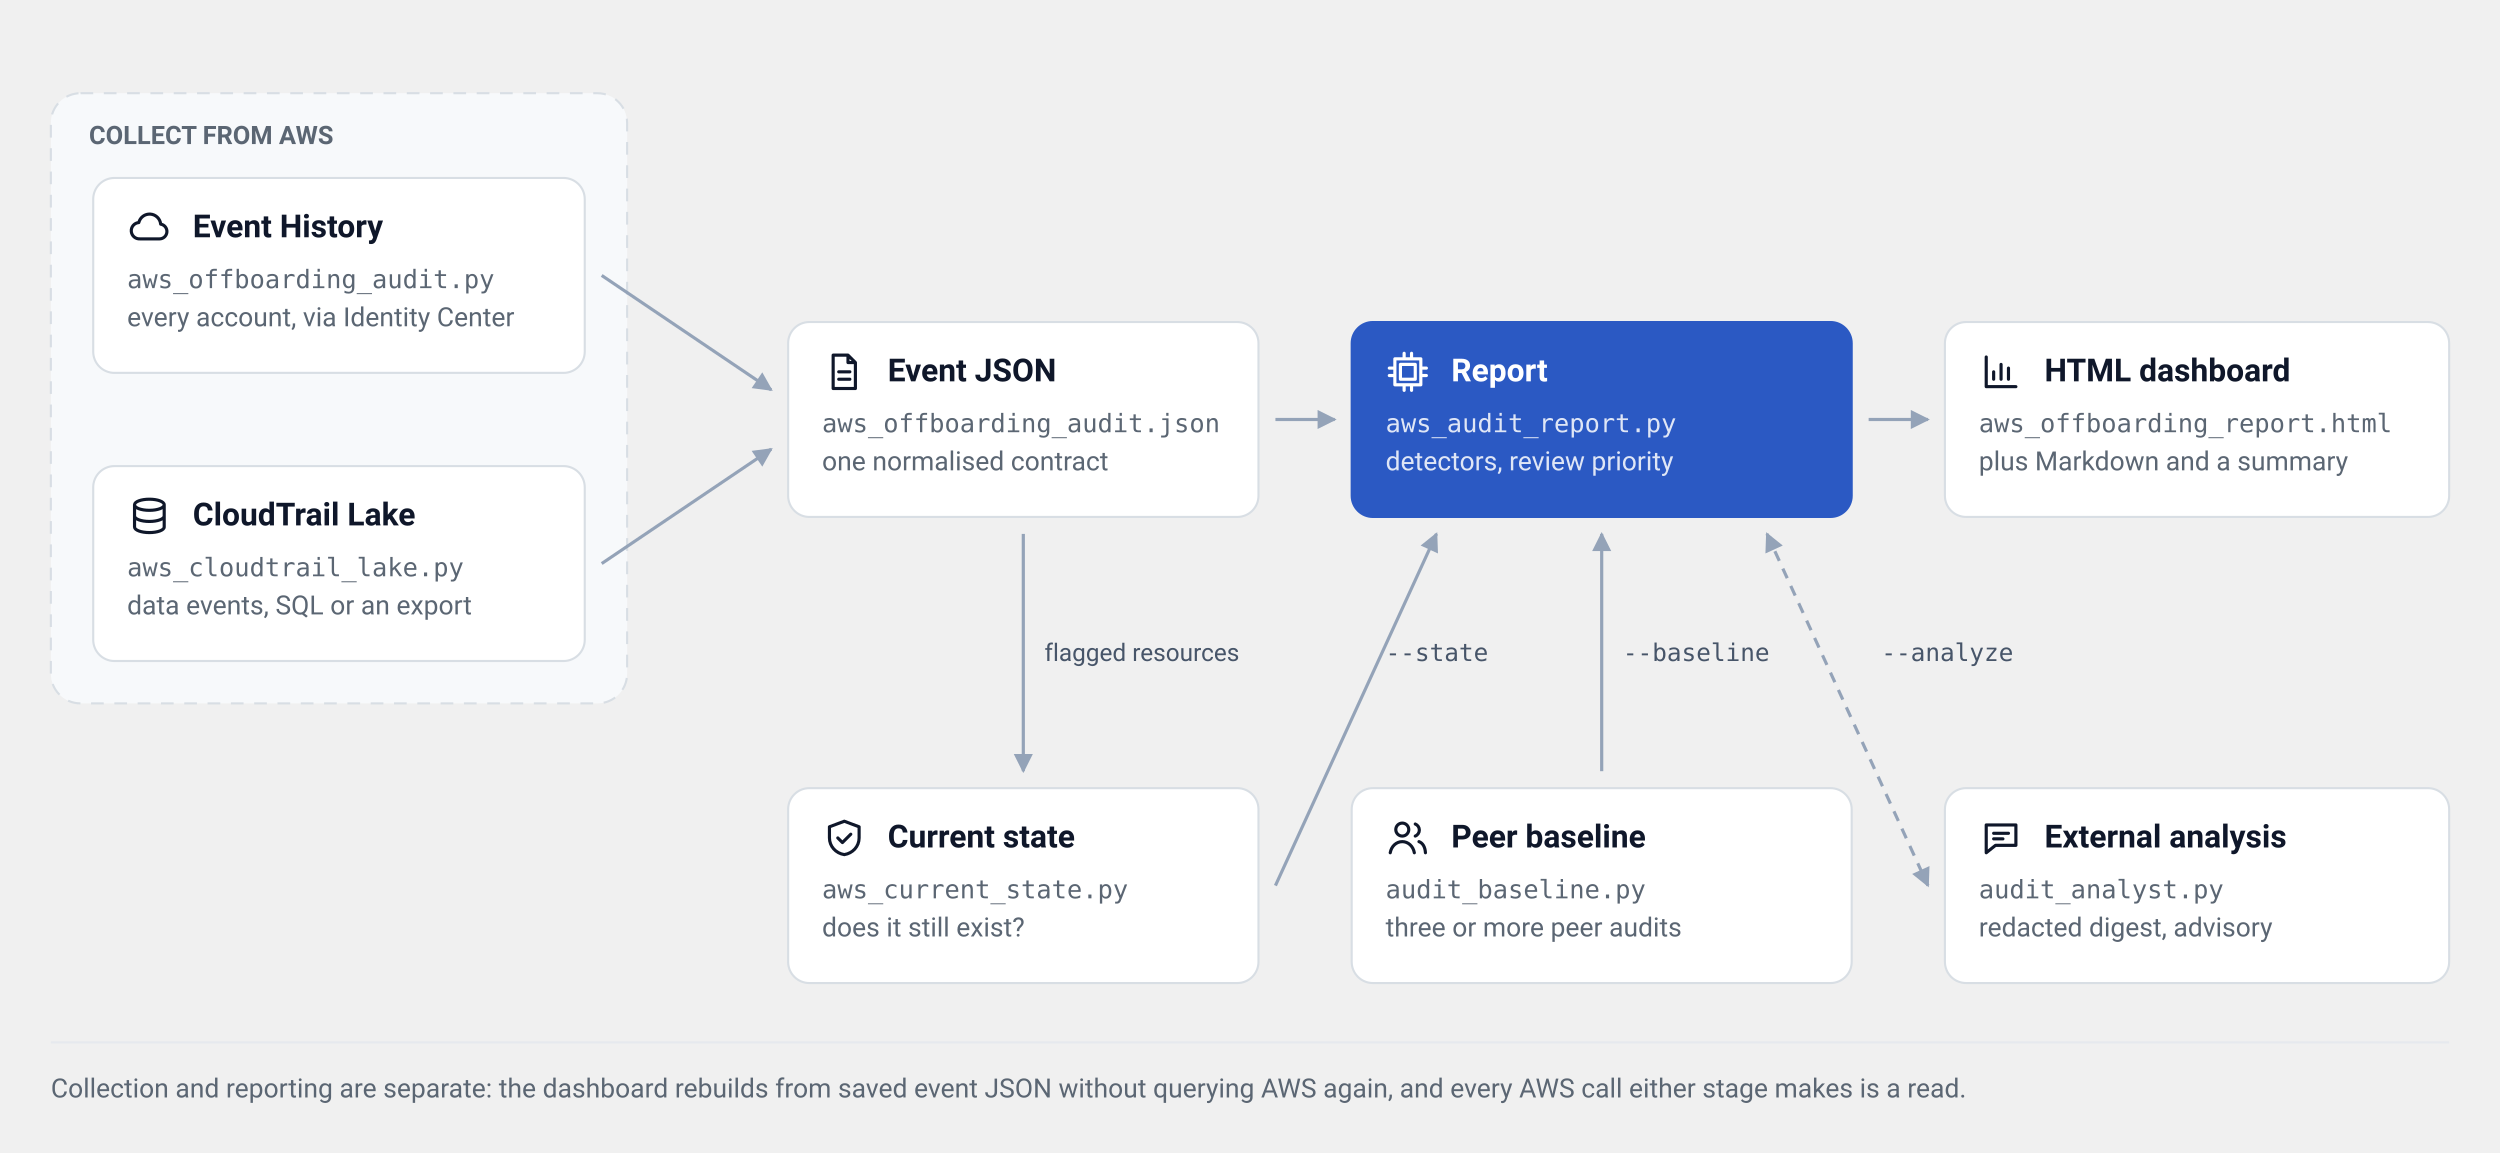
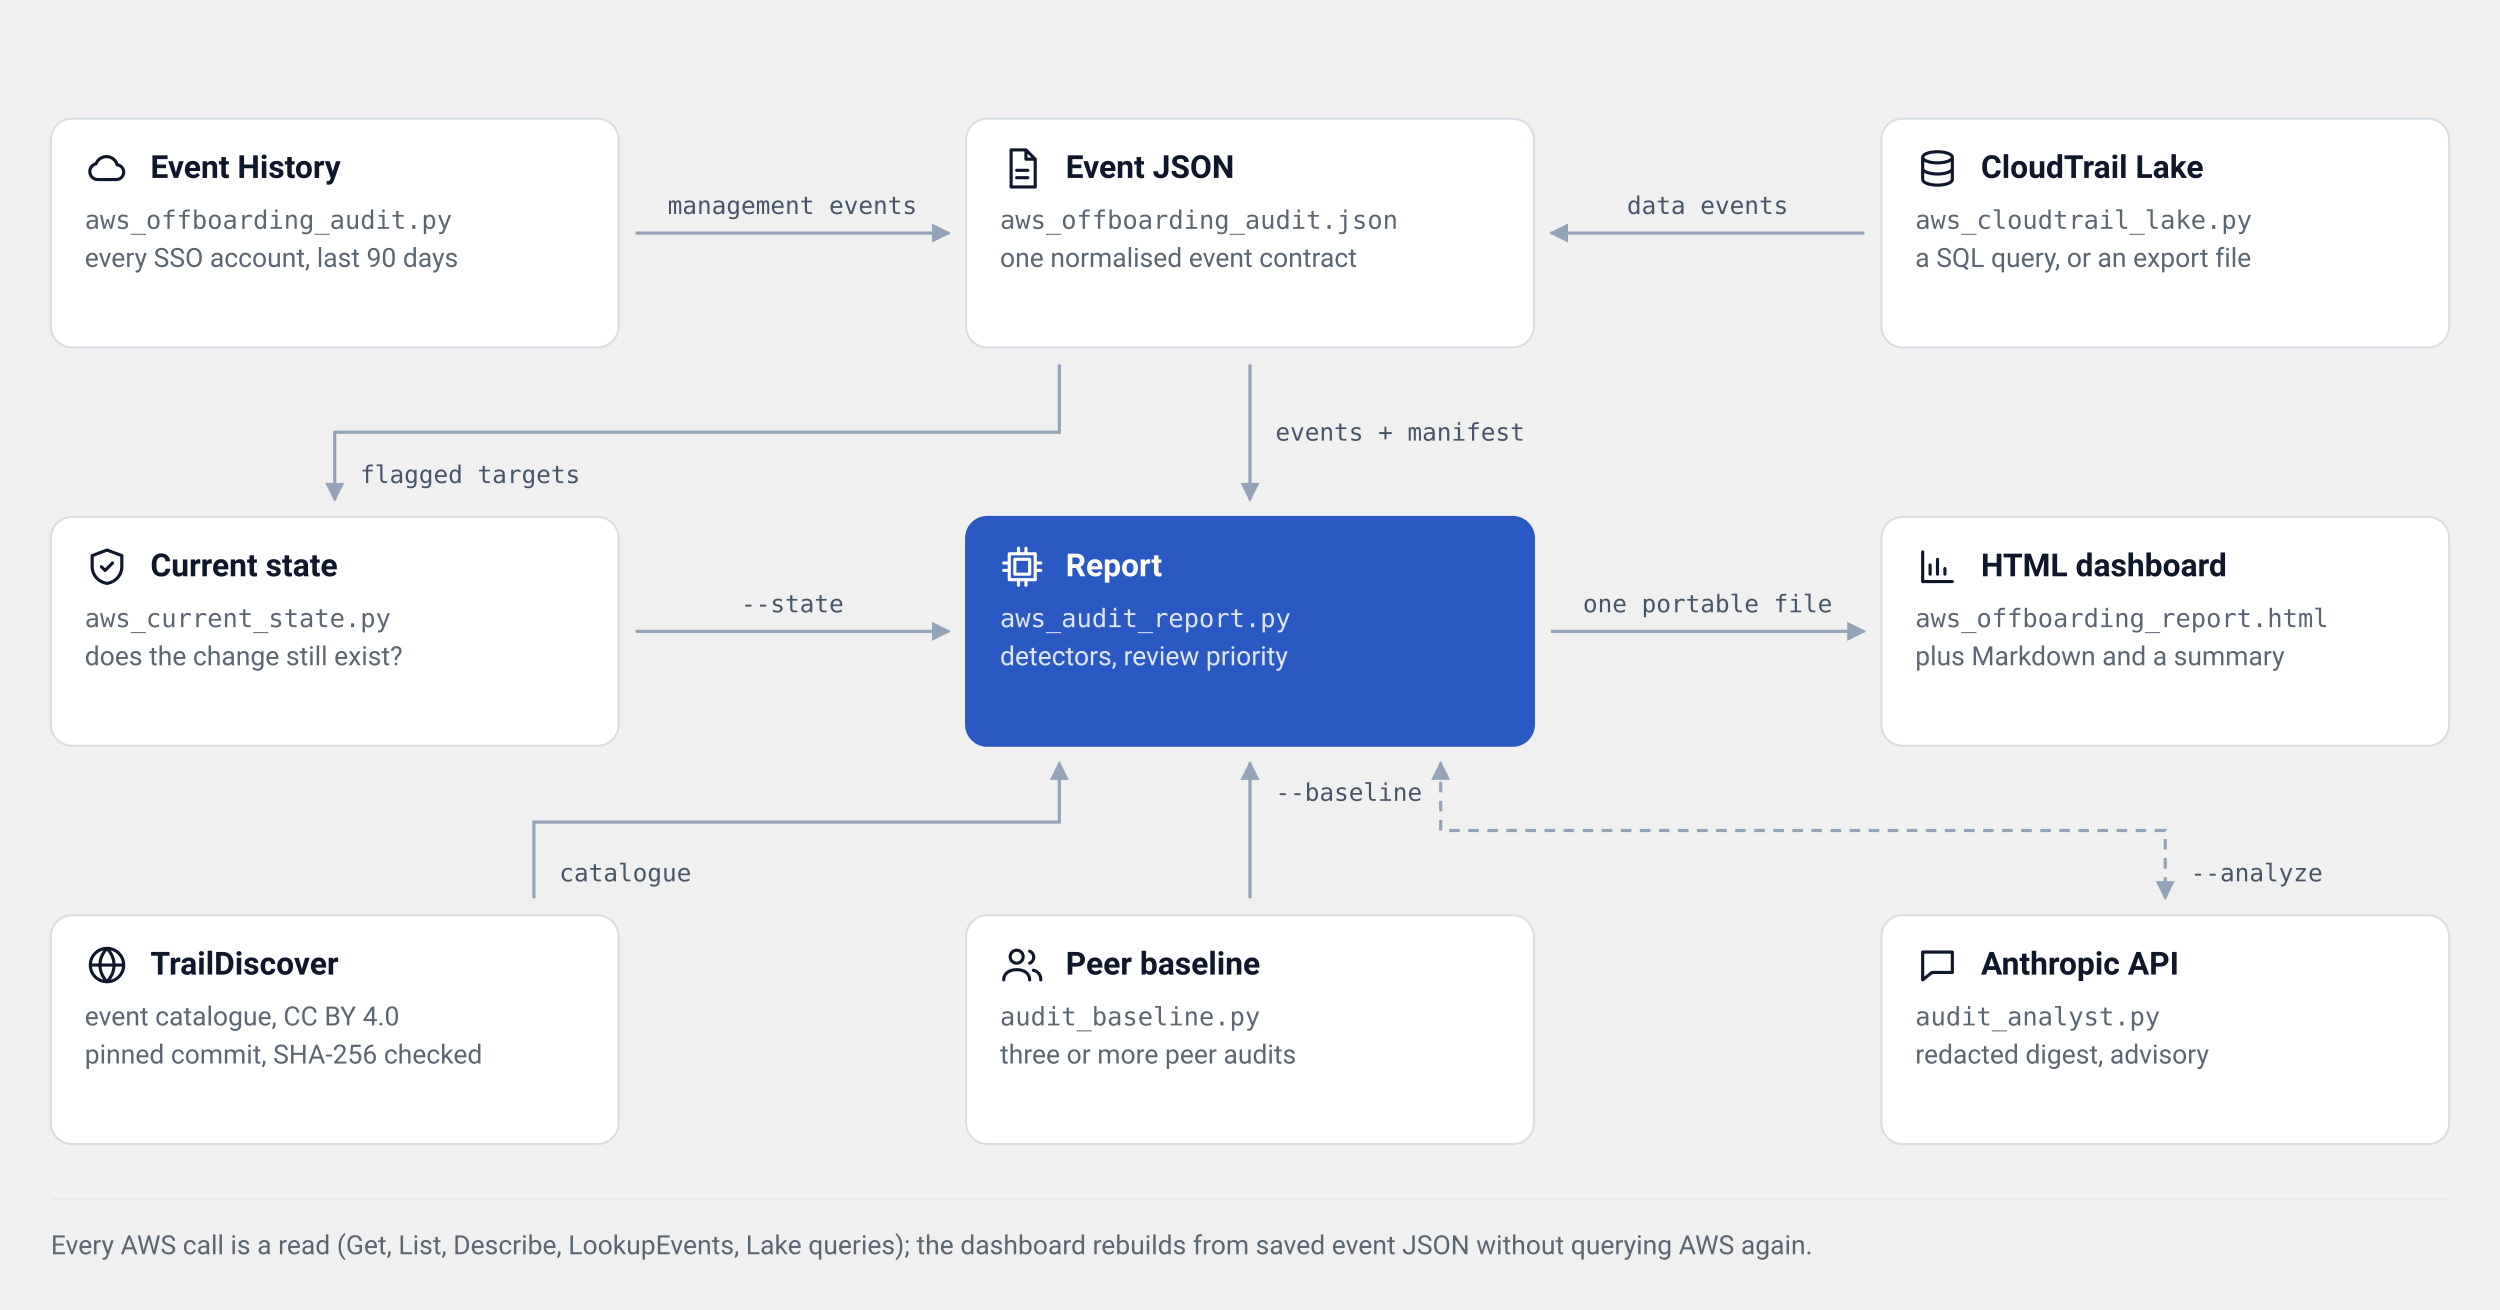
- <svg xmlns="http://www.w3.org/2000/svg" viewBox="0 0 1180 544" width="1180" height="544" role="img" aria-label="The collector reads every account's CloudTrail Event History through IAM Identity Center, and CloudTrail Lake adds data events; both write one event JSON file. The report stage turns it into the HTML dashboard, optionally with current state, a peer baseline and an external analysis.">
+ <svg xmlns="http://www.w3.org/2000/svg" viewBox="0 0 1180 618" width="1180" height="618" role="img" aria-label="Event History and CloudTrail Lake both write one event JSON file. The report reads it, with optional current state, a peer baseline, the pinned TrailDiscover catalogue and an external analysis, and writes the HTML dashboard. Every AWS call is a read.">
  <defs>
    <marker id="a" viewBox="0 0 10 10" refX="9" refY="5" markerWidth="6" markerHeight="6" orient="auto-start-reverse">
      <path d="M0 0 10 5 0 10z" fill="#94a3b8" />
    </marker>
+     <marker id="b" viewBox="0 0 10 10" refX="1" refY="5" markerWidth="6" markerHeight="6" orient="auto">
+       <path d="M10 0 0 5 10 10z" fill="#94a3b8" />
+     </marker>
  </defs>
-   <rect x="24" y="44" width="272" height="288" rx="14" fill="#f7f9fb" stroke="#d8dee4" stroke-width="1" stroke-dasharray="6 5" />
-   <text x="42.0" y="68.0" font-family="system-ui,-apple-system,'Segoe UI',Roboto,Helvetica,Arial,sans-serif" font-size="12" fill="#5b6673" text-anchor="start" font-weight="600">COLLECT FROM AWS</text>
-   <rect x="44" y="84" width="232" height="92" rx="10" fill="#ffffff" stroke="#d8dee4" stroke-width="1" />
-   <g transform="translate(60.0,97.0) scale(0.875)" fill="none" stroke="#0f172a" stroke-width="1.7" stroke-linecap="round" stroke-linejoin="round">
-     <path d="M7 18h10.5a4 4 0 0 0 .6-7.95A6 6 0 0 0 6.3 9.2 4.4 4.4 0 0 0 7 18z" />
+   <rect x="24" y="56" width="268" height="108" rx="10" fill="#ffffff" stroke="#d8dee4" stroke-width="1" />
+   <g transform="translate(40.0,69.0) scale(0.875)" fill="none" stroke="#0f172a" stroke-width="1.7" stroke-linecap="round" stroke-linejoin="round">
+     <path d="M7 18h10a4 4 0 0 0 .5-7.97A6 6 0 0 0 6.1 9.5 4.3 4.3 0 0 0 7 18z" />
  </g>
-   <text x="91.0" y="112.0" font-family="system-ui,-apple-system,'Segoe UI',Roboto,Helvetica,Arial,sans-serif" font-size="15" fill="#0f172a" text-anchor="start" font-weight="600">Event History</text>
-   <text x="60.0" y="136.0" font-family="ui-monospace,SFMono-Regular,'SF Mono',Menlo,Consolas,monospace" font-size="12" fill="#5b6673" text-anchor="start">aws_offboarding_audit.py</text>
-   <text x="60.0" y="154.0" font-family="system-ui,-apple-system,'Segoe UI',Roboto,Helvetica,Arial,sans-serif" font-size="12.5" fill="#5b6673" text-anchor="start">every account, via Identity Center</text>
-   <rect x="44" y="220" width="232" height="92" rx="10" fill="#ffffff" stroke="#d8dee4" stroke-width="1" />
-   <g transform="translate(60.0,233.0) scale(0.875)" fill="none" stroke="#0f172a" stroke-width="1.7" stroke-linecap="round" stroke-linejoin="round">
+   <text x="71.0" y="84.0" font-family="system-ui,-apple-system,'Segoe UI',Roboto,Helvetica,Arial,sans-serif" font-size="15" fill="#0f172a" text-anchor="start" font-weight="600">Event History</text>
+   <text x="40.0" y="108.0" font-family="ui-monospace,SFMono-Regular,'SF Mono',Menlo,Consolas,monospace" font-size="12" fill="#5b6673" text-anchor="start">aws_offboarding_audit.py</text>
+   <text x="40.0" y="126.0" font-family="system-ui,-apple-system,'Segoe UI',Roboto,Helvetica,Arial,sans-serif" font-size="12.5" fill="#5b6673" text-anchor="start">every SSO account, last 90 days</text>
+   <rect x="456" y="56" width="268" height="108" rx="10" fill="#ffffff" stroke="#d8dee4" stroke-width="1" />
+   <g transform="translate(472.0,69.0) scale(0.875)" fill="none" stroke="#0f172a" stroke-width="1.7" stroke-linecap="round" stroke-linejoin="round">
+     <path d="M6 2h8l5 5v15H6z M14 2v5h5 M9 13h6 M9 17h6" />
+   </g>
+   <text x="503.0" y="84.0" font-family="system-ui,-apple-system,'Segoe UI',Roboto,Helvetica,Arial,sans-serif" font-size="15" fill="#0f172a" text-anchor="start" font-weight="600">Event JSON</text>
+   <text x="472.0" y="108.0" font-family="ui-monospace,SFMono-Regular,'SF Mono',Menlo,Consolas,monospace" font-size="12" fill="#5b6673" text-anchor="start">aws_offboarding_audit.json</text>
+   <text x="472.0" y="126.0" font-family="system-ui,-apple-system,'Segoe UI',Roboto,Helvetica,Arial,sans-serif" font-size="12.5" fill="#5b6673" text-anchor="start">one normalised event contract</text>
+   <rect x="888" y="56" width="268" height="108" rx="10" fill="#ffffff" stroke="#d8dee4" stroke-width="1" />
+   <g transform="translate(904.0,69.0) scale(0.875)" fill="none" stroke="#0f172a" stroke-width="1.7" stroke-linecap="round" stroke-linejoin="round">
    <path d="M4 6c0-1.7 3.6-3 8-3s8 1.3 8 3-3.6 3-8 3-8-1.3-8-3z M4 6v12c0 1.7 3.6 3 8 3s8-1.3 8-3V6 M4 12c0 1.7 3.6 3 8 3s8-1.3 8-3" />
  </g>
-   <text x="91.0" y="248.0" font-family="system-ui,-apple-system,'Segoe UI',Roboto,Helvetica,Arial,sans-serif" font-size="15" fill="#0f172a" text-anchor="start" font-weight="600">CloudTrail Lake</text>
-   <text x="60.0" y="272.0" font-family="ui-monospace,SFMono-Regular,'SF Mono',Menlo,Consolas,monospace" font-size="12" fill="#5b6673" text-anchor="start">aws_cloudtrail_lake.py</text>
-   <text x="60.0" y="290.0" font-family="system-ui,-apple-system,'Segoe UI',Roboto,Helvetica,Arial,sans-serif" font-size="12.5" fill="#5b6673" text-anchor="start">data events, SQL or an export</text>
-   <rect x="372" y="152" width="222" height="92" rx="10" fill="#ffffff" stroke="#d8dee4" stroke-width="1" />
-   <g transform="translate(388.0,165.0) scale(0.875)" fill="none" stroke="#0f172a" stroke-width="1.7" stroke-linecap="round" stroke-linejoin="round">
-     <path d="M6 3h8l4 4v14H6z M14 3v4h4 M9 12h6 M9 16h6" />
+   <text x="935.0" y="84.0" font-family="system-ui,-apple-system,'Segoe UI',Roboto,Helvetica,Arial,sans-serif" font-size="15" fill="#0f172a" text-anchor="start" font-weight="600">CloudTrail Lake</text>
+   <text x="904.0" y="108.0" font-family="ui-monospace,SFMono-Regular,'SF Mono',Menlo,Consolas,monospace" font-size="12" fill="#5b6673" text-anchor="start">aws_cloudtrail_lake.py</text>
+   <text x="904.0" y="126.0" font-family="system-ui,-apple-system,'Segoe UI',Roboto,Helvetica,Arial,sans-serif" font-size="12.5" fill="#5b6673" text-anchor="start">a SQL query, or an export file</text>
+   <rect x="24" y="244" width="268" height="108" rx="10" fill="#ffffff" stroke="#d8dee4" stroke-width="1" />
+   <g transform="translate(40.0,257.0) scale(0.875)" fill="none" stroke="#0f172a" stroke-width="1.7" stroke-linecap="round" stroke-linejoin="round">
+     <path d="M12 3 4 6v6c0 4.5 3.4 8.3 8 9 4.6-.7 8-4.5 8-9V6z M9 12l2 2 4-4" />
  </g>
-   <text x="419.0" y="180.0" font-family="system-ui,-apple-system,'Segoe UI',Roboto,Helvetica,Arial,sans-serif" font-size="15" fill="#0f172a" text-anchor="start" font-weight="600">Event JSON</text>
-   <text x="388.0" y="204.0" font-family="ui-monospace,SFMono-Regular,'SF Mono',Menlo,Consolas,monospace" font-size="12" fill="#5b6673" text-anchor="start">aws_offboarding_audit.json</text>
-   <text x="388.0" y="222.0" font-family="system-ui,-apple-system,'Segoe UI',Roboto,Helvetica,Arial,sans-serif" font-size="12.5" fill="#5b6673" text-anchor="start">one normalised contract</text>
-   <rect x="638" y="152" width="236" height="92" rx="10" fill="#2b59c3" stroke="#2b59c3" stroke-width="1" />
-   <g transform="translate(654.0,165.0) scale(0.875)" fill="none" stroke="#ffffff" stroke-width="1.7" stroke-linecap="round" stroke-linejoin="round">
+   <text x="71.0" y="272.0" font-family="system-ui,-apple-system,'Segoe UI',Roboto,Helvetica,Arial,sans-serif" font-size="15" fill="#0f172a" text-anchor="start" font-weight="600">Current state</text>
+   <text x="40.0" y="296.0" font-family="ui-monospace,SFMono-Regular,'SF Mono',Menlo,Consolas,monospace" font-size="12" fill="#5b6673" text-anchor="start">aws_current_state.py</text>
+   <text x="40.0" y="314.0" font-family="system-ui,-apple-system,'Segoe UI',Roboto,Helvetica,Arial,sans-serif" font-size="12.5" fill="#5b6673" text-anchor="start">does the change still exist?</text>
+   <rect x="456" y="244" width="268" height="108" rx="10" fill="#2b59c3" stroke="#2b59c3" stroke-width="1" />
+   <g transform="translate(472.0,257.0) scale(0.875)" fill="none" stroke="#ffffff" stroke-width="1.7" stroke-linecap="round" stroke-linejoin="round">
    <path d="M8 8h8v8H8z M5 5h14v14H5z M10 2v3 M14 2v3 M10 19v3 M14 19v3 M2 10h3 M2 14h3 M19 10h3 M19 14h3" />
  </g>
-   <text x="685.0" y="180.0" font-family="system-ui,-apple-system,'Segoe UI',Roboto,Helvetica,Arial,sans-serif" font-size="15" fill="#ffffff" text-anchor="start" font-weight="600">Report</text>
-   <text x="654.0" y="204.0" font-family="ui-monospace,SFMono-Regular,'SF Mono',Menlo,Consolas,monospace" font-size="12" fill="#ffffff" text-anchor="start" opacity="0.85">aws_audit_report.py</text>
-   <text x="654.0" y="222.0" font-family="system-ui,-apple-system,'Segoe UI',Roboto,Helvetica,Arial,sans-serif" font-size="12.5" fill="#ffffff" text-anchor="start" opacity="0.85">detectors, review priority</text>
-   <rect x="918" y="152" width="238" height="92" rx="10" fill="#ffffff" stroke="#d8dee4" stroke-width="1" />
-   <g transform="translate(934.0,165.0) scale(0.875)" fill="none" stroke="#0f172a" stroke-width="1.7" stroke-linecap="round" stroke-linejoin="round">
-     <path d="M4 4v16h16 M8 16v-4 M12 16V8 M16 16v-6" />
+   <text x="503.0" y="272.0" font-family="system-ui,-apple-system,'Segoe UI',Roboto,Helvetica,Arial,sans-serif" font-size="15" fill="#ffffff" text-anchor="start" font-weight="600">Report</text>
+   <text x="472.0" y="296.0" font-family="ui-monospace,SFMono-Regular,'SF Mono',Menlo,Consolas,monospace" font-size="12" fill="#ffffff" text-anchor="start" opacity="0.85">aws_audit_report.py</text>
+   <text x="472.0" y="314.0" font-family="system-ui,-apple-system,'Segoe UI',Roboto,Helvetica,Arial,sans-serif" font-size="12.5" fill="#ffffff" text-anchor="start" opacity="0.85">detectors, review priority</text>
+   <rect x="888" y="244" width="268" height="108" rx="10" fill="#ffffff" stroke="#d8dee4" stroke-width="1" />
+   <g transform="translate(904.0,257.0) scale(0.875)" fill="none" stroke="#0f172a" stroke-width="1.7" stroke-linecap="round" stroke-linejoin="round">
+     <path d="M4 20V4 M4 20h16 M8 16v-5 M12 16V8 M16 16v-3" />
  </g>
-   <text x="965.0" y="180.0" font-family="system-ui,-apple-system,'Segoe UI',Roboto,Helvetica,Arial,sans-serif" font-size="15" fill="#0f172a" text-anchor="start" font-weight="600">HTML dashboard</text>
-   <text x="934.0" y="204.0" font-family="ui-monospace,SFMono-Regular,'SF Mono',Menlo,Consolas,monospace" font-size="12" fill="#5b6673" text-anchor="start">aws_offboarding_report.html</text>
-   <text x="934.0" y="222.0" font-family="system-ui,-apple-system,'Segoe UI',Roboto,Helvetica,Arial,sans-serif" font-size="12.5" fill="#5b6673" text-anchor="start">plus Markdown and a summary</text>
-   <rect x="372" y="372" width="222" height="92" rx="10" fill="#ffffff" stroke="#d8dee4" stroke-width="1" />
-   <g transform="translate(388.0,385.0) scale(0.875)" fill="none" stroke="#0f172a" stroke-width="1.7" stroke-linecap="round" stroke-linejoin="round">
-     <path d="M12 3l8 3v6c0 4.5-3.4 8.3-8 9-4.6-.7-8-4.5-8-9V6z M8.5 12l2.5 2.5 4.5-4.5" />
+   <text x="935.0" y="272.0" font-family="system-ui,-apple-system,'Segoe UI',Roboto,Helvetica,Arial,sans-serif" font-size="15" fill="#0f172a" text-anchor="start" font-weight="600">HTML dashboard</text>
+   <text x="904.0" y="296.0" font-family="ui-monospace,SFMono-Regular,'SF Mono',Menlo,Consolas,monospace" font-size="12" fill="#5b6673" text-anchor="start">aws_offboarding_report.html</text>
+   <text x="904.0" y="314.0" font-family="system-ui,-apple-system,'Segoe UI',Roboto,Helvetica,Arial,sans-serif" font-size="12.5" fill="#5b6673" text-anchor="start">plus Markdown and a summary</text>
+   <rect x="24" y="432" width="268" height="108" rx="10" fill="#ffffff" stroke="#d8dee4" stroke-width="1" />
+   <g transform="translate(40.0,445.0) scale(0.875)" fill="none" stroke="#0f172a" stroke-width="1.7" stroke-linecap="round" stroke-linejoin="round">
+     <path d="M12 3a9 9 0 1 0 0 18 9 9 0 0 0 0-18z M3 12h18 M12 3c2.5 2.7 3.8 5.7 3.8 9s-1.3 6.3-3.8 9 M12 3c-2.5 2.7-3.8 5.7-3.8 9s1.3 6.3 3.8 9" />
  </g>
-   <text x="419.0" y="400.0" font-family="system-ui,-apple-system,'Segoe UI',Roboto,Helvetica,Arial,sans-serif" font-size="15" fill="#0f172a" text-anchor="start" font-weight="600">Current state</text>
-   <text x="388.0" y="424.0" font-family="ui-monospace,SFMono-Regular,'SF Mono',Menlo,Consolas,monospace" font-size="12" fill="#5b6673" text-anchor="start">aws_current_state.py</text>
-   <text x="388.0" y="442.0" font-family="system-ui,-apple-system,'Segoe UI',Roboto,Helvetica,Arial,sans-serif" font-size="12.5" fill="#5b6673" text-anchor="start">does it still exist?</text>
-   <rect x="638" y="372" width="236" height="92" rx="10" fill="#ffffff" stroke="#d8dee4" stroke-width="1" />
-   <g transform="translate(654.0,385.0) scale(0.875)" fill="none" stroke="#0f172a" stroke-width="1.7" stroke-linecap="round" stroke-linejoin="round">
-     <path d="M9 11a3.5 3.5 0 1 0 0-7 3.5 3.5 0 0 0 0 7z M2.5 20c.6-3.5 3.3-6 6.5-6s5.9 2.5 6.5 6 M16 4.5a3.5 3.5 0 0 1 0 6.5 M18 14c2 .7 3.3 2.8 3.5 6" />
+   <text x="71.0" y="460.0" font-family="system-ui,-apple-system,'Segoe UI',Roboto,Helvetica,Arial,sans-serif" font-size="15" fill="#0f172a" text-anchor="start" font-weight="600">TrailDiscover</text>
+   <text x="40.0" y="484.0" font-family="system-ui,-apple-system,'Segoe UI',Roboto,Helvetica,Arial,sans-serif" font-size="12.5" fill="#5b6673" text-anchor="start">event catalogue, CC BY 4.0</text>
+   <text x="40.0" y="502.0" font-family="system-ui,-apple-system,'Segoe UI',Roboto,Helvetica,Arial,sans-serif" font-size="12.5" fill="#5b6673" text-anchor="start">pinned commit, SHA-256 checked</text>
+   <rect x="456" y="432" width="268" height="108" rx="10" fill="#ffffff" stroke="#d8dee4" stroke-width="1" />
+   <g transform="translate(472.0,445.0) scale(0.875)" fill="none" stroke="#0f172a" stroke-width="1.7" stroke-linecap="round" stroke-linejoin="round">
+     <path d="M9 11a3.5 3.5 0 1 0 0-7 3.5 3.5 0 0 0 0 7z M2 20c0-3.5 3-5.5 7-5.5s7 2 7 5.5 M16 4.5a3.5 3.5 0 0 1 0 6.5 M18 14.8c2.4.6 4 2.3 4 5.2" />
  </g>
-   <text x="685.0" y="400.0" font-family="system-ui,-apple-system,'Segoe UI',Roboto,Helvetica,Arial,sans-serif" font-size="15" fill="#0f172a" text-anchor="start" font-weight="600">Peer baseline</text>
-   <text x="654.0" y="424.0" font-family="ui-monospace,SFMono-Regular,'SF Mono',Menlo,Consolas,monospace" font-size="12" fill="#5b6673" text-anchor="start">audit_baseline.py</text>
-   <text x="654.0" y="442.0" font-family="system-ui,-apple-system,'Segoe UI',Roboto,Helvetica,Arial,sans-serif" font-size="12.5" fill="#5b6673" text-anchor="start">three or more peer audits</text>
-   <rect x="918" y="372" width="238" height="92" rx="10" fill="#ffffff" stroke="#d8dee4" stroke-width="1" />
-   <g transform="translate(934.0,385.0) scale(0.875)" fill="none" stroke="#0f172a" stroke-width="1.7" stroke-linecap="round" stroke-linejoin="round">
-     <path d="M4 5h16v11H9l-5 4z M8 9.5h8 M8 12.5h5" />
+   <text x="503.0" y="460.0" font-family="system-ui,-apple-system,'Segoe UI',Roboto,Helvetica,Arial,sans-serif" font-size="15" fill="#0f172a" text-anchor="start" font-weight="600">Peer baseline</text>
+   <text x="472.0" y="484.0" font-family="ui-monospace,SFMono-Regular,'SF Mono',Menlo,Consolas,monospace" font-size="12" fill="#5b6673" text-anchor="start">audit_baseline.py</text>
+   <text x="472.0" y="502.0" font-family="system-ui,-apple-system,'Segoe UI',Roboto,Helvetica,Arial,sans-serif" font-size="12.5" fill="#5b6673" text-anchor="start">three or more peer audits</text>
+   <rect x="888" y="432" width="268" height="108" rx="10" fill="#ffffff" stroke="#d8dee4" stroke-width="1" />
+   <g transform="translate(904.0,445.0) scale(0.875)" fill="none" stroke="#0f172a" stroke-width="1.7" stroke-linecap="round" stroke-linejoin="round">
+     <path d="M4 5h16v11H9l-5 4z" />
  </g>
-   <text x="965.0" y="400.0" font-family="system-ui,-apple-system,'Segoe UI',Roboto,Helvetica,Arial,sans-serif" font-size="15" fill="#0f172a" text-anchor="start" font-weight="600">External analysis</text>
-   <text x="934.0" y="424.0" font-family="ui-monospace,SFMono-Regular,'SF Mono',Menlo,Consolas,monospace" font-size="12" fill="#5b6673" text-anchor="start">audit_analyst.py</text>
-   <text x="934.0" y="442.0" font-family="system-ui,-apple-system,'Segoe UI',Roboto,Helvetica,Arial,sans-serif" font-size="12.5" fill="#5b6673" text-anchor="start">redacted digest, advisory</text>
-   <polyline points="284,130.0 364,184.0" fill="none" stroke="#94a3b8" stroke-width="1.5" marker-end="url(#a)" />
-   <polyline points="284,266.0 364,212.0" fill="none" stroke="#94a3b8" stroke-width="1.5" marker-end="url(#a)" />
-   <polyline points="602,198.0 630,198.0" fill="none" stroke="#94a3b8" stroke-width="1.5" marker-end="url(#a)" />
-   <polyline points="882,198.0 910,198.0" fill="none" stroke="#94a3b8" stroke-width="1.5" marker-end="url(#a)" />
-   <polyline points="483.0,252 483.0,364" fill="none" stroke="#94a3b8" stroke-width="1.5" marker-end="url(#a)" />
-   <text x="493.0" y="312.0" font-family="system-ui,-apple-system,'Segoe UI',Roboto,Helvetica,Arial,sans-serif" font-size="11.5" fill="#475569" text-anchor="start">flagged resources</text>
-   <polyline points="602,418.0 678,252" fill="none" stroke="#94a3b8" stroke-width="1.5" marker-end="url(#a)" />
-   <text x="654.0" y="312.0" font-family="ui-monospace,SFMono-Regular,'SF Mono',Menlo,Consolas,monospace" font-size="11.5" fill="#475569" text-anchor="start">--state</text>
-   <polyline points="756.0,364 756.0,252" fill="none" stroke="#94a3b8" stroke-width="1.5" marker-end="url(#a)" />
-   <text x="766.0" y="312.0" font-family="ui-monospace,SFMono-Regular,'SF Mono',Menlo,Consolas,monospace" font-size="11.5" fill="#475569" text-anchor="start">--baseline</text>
-   <polyline points="834,252 910,418.0" fill="none" stroke="#94a3b8" stroke-width="1.5" stroke-dasharray="5 4" marker-end="url(#a)" marker-start="url(#a)" />
-   <text x="888.0" y="312.0" font-family="ui-monospace,SFMono-Regular,'SF Mono',Menlo,Consolas,monospace" font-size="11.5" fill="#475569" text-anchor="start">--analyze</text>
-   <line x1="24" y1="492" x2="1156" y2="492" stroke="#e6e9ee" stroke-width="1" />
-   <text x="24.0" y="518.0" font-family="system-ui,-apple-system,'Segoe UI',Roboto,Helvetica,Arial,sans-serif" font-size="12.5" fill="#5b6673" text-anchor="start">Collection and reporting are separate: the dashboard rebuilds from saved event JSON without querying AWS again, and every AWS call either stage makes is a read.</text>
+   <text x="935.0" y="460.0" font-family="system-ui,-apple-system,'Segoe UI',Roboto,Helvetica,Arial,sans-serif" font-size="15" fill="#0f172a" text-anchor="start" font-weight="600">Anthropic API</text>
+   <text x="904.0" y="484.0" font-family="ui-monospace,SFMono-Regular,'SF Mono',Menlo,Consolas,monospace" font-size="12" fill="#5b6673" text-anchor="start">audit_analyst.py</text>
+   <text x="904.0" y="502.0" font-family="system-ui,-apple-system,'Segoe UI',Roboto,Helvetica,Arial,sans-serif" font-size="12.5" fill="#5b6673" text-anchor="start">redacted digest, advisory</text>
+   <polyline points="300,110.0 448,110.0" fill="none" stroke="#94a3b8" stroke-width="1.5" marker-end="url(#a)" />
+   <text x="374.0" y="101.0" font-family="ui-monospace,SFMono-Regular,'SF Mono',Menlo,Consolas,monospace" font-size="11.5" fill="#475569" text-anchor="middle">management events</text>
+   <polyline points="880,110.0 732,110.0" fill="none" stroke="#94a3b8" stroke-width="1.5" marker-end="url(#a)" />
+   <text x="806.0" y="101.0" font-family="ui-monospace,SFMono-Regular,'SF Mono',Menlo,Consolas,monospace" font-size="11.5" fill="#475569" text-anchor="middle">data events</text>
+   <polyline points="590.0,172 590.0,236" fill="none" stroke="#94a3b8" stroke-width="1.5" marker-end="url(#a)" />
+   <text x="602.0" y="208.0" font-family="ui-monospace,SFMono-Regular,'SF Mono',Menlo,Consolas,monospace" font-size="11.5" fill="#475569" text-anchor="start">events + manifest</text>
+   <polyline points="500,172 500,204 158.0,204 158.0,236" fill="none" stroke="#94a3b8" stroke-width="1.5" marker-end="url(#a)" />
+   <text x="170.0" y="228.0" font-family="ui-monospace,SFMono-Regular,'SF Mono',Menlo,Consolas,monospace" font-size="11.5" fill="#475569" text-anchor="start">flagged targets</text>
+   <polyline points="300,298.0 448,298.0" fill="none" stroke="#94a3b8" stroke-width="1.5" marker-end="url(#a)" />
+   <text x="374.0" y="289.0" font-family="ui-monospace,SFMono-Regular,'SF Mono',Menlo,Consolas,monospace" font-size="11.5" fill="#475569" text-anchor="middle">--state</text>
+   <polyline points="732,298.0 880,298.0" fill="none" stroke="#94a3b8" stroke-width="1.5" marker-end="url(#a)" />
+   <text x="806.0" y="289.0" font-family="ui-monospace,SFMono-Regular,'SF Mono',Menlo,Consolas,monospace" font-size="11.5" fill="#475569" text-anchor="middle">one portable file</text>
+   <polyline points="252,424 252,388 500,388 500,360" fill="none" stroke="#94a3b8" stroke-width="1.5" marker-end="url(#a)" />
+   <text x="264.0" y="416.0" font-family="ui-monospace,SFMono-Regular,'SF Mono',Menlo,Consolas,monospace" font-size="11.5" fill="#475569" text-anchor="start">catalogue</text>
+   <polyline points="590.0,424 590.0,360" fill="none" stroke="#94a3b8" stroke-width="1.5" marker-end="url(#a)" />
+   <text x="602.0" y="378.0" font-family="ui-monospace,SFMono-Regular,'SF Mono',Menlo,Consolas,monospace" font-size="11.5" fill="#475569" text-anchor="start">--baseline</text>
+   <polyline points="680,360 680,392 1022.0,392 1022.0,424" fill="none" stroke="#94a3b8" stroke-width="1.5" stroke-dasharray="5 4" marker-end="url(#a)" marker-start="url(#b)" />
+   <text x="1034.0" y="416.0" font-family="ui-monospace,SFMono-Regular,'SF Mono',Menlo,Consolas,monospace" font-size="11.5" fill="#475569" text-anchor="start">--analyze</text>
+   <line x1="24" y1="566" x2="1156" y2="566" stroke="#e6e9ee" stroke-width="1" />
+   <text x="24.0" y="592.0" font-family="system-ui,-apple-system,'Segoe UI',Roboto,Helvetica,Arial,sans-serif" font-size="12.5" fill="#5b6673" text-anchor="start">Every AWS call is a read (Get, List, Describe, LookupEvents, Lake queries); the dashboard rebuilds from saved event JSON without querying AWS again.</text>
</svg>
